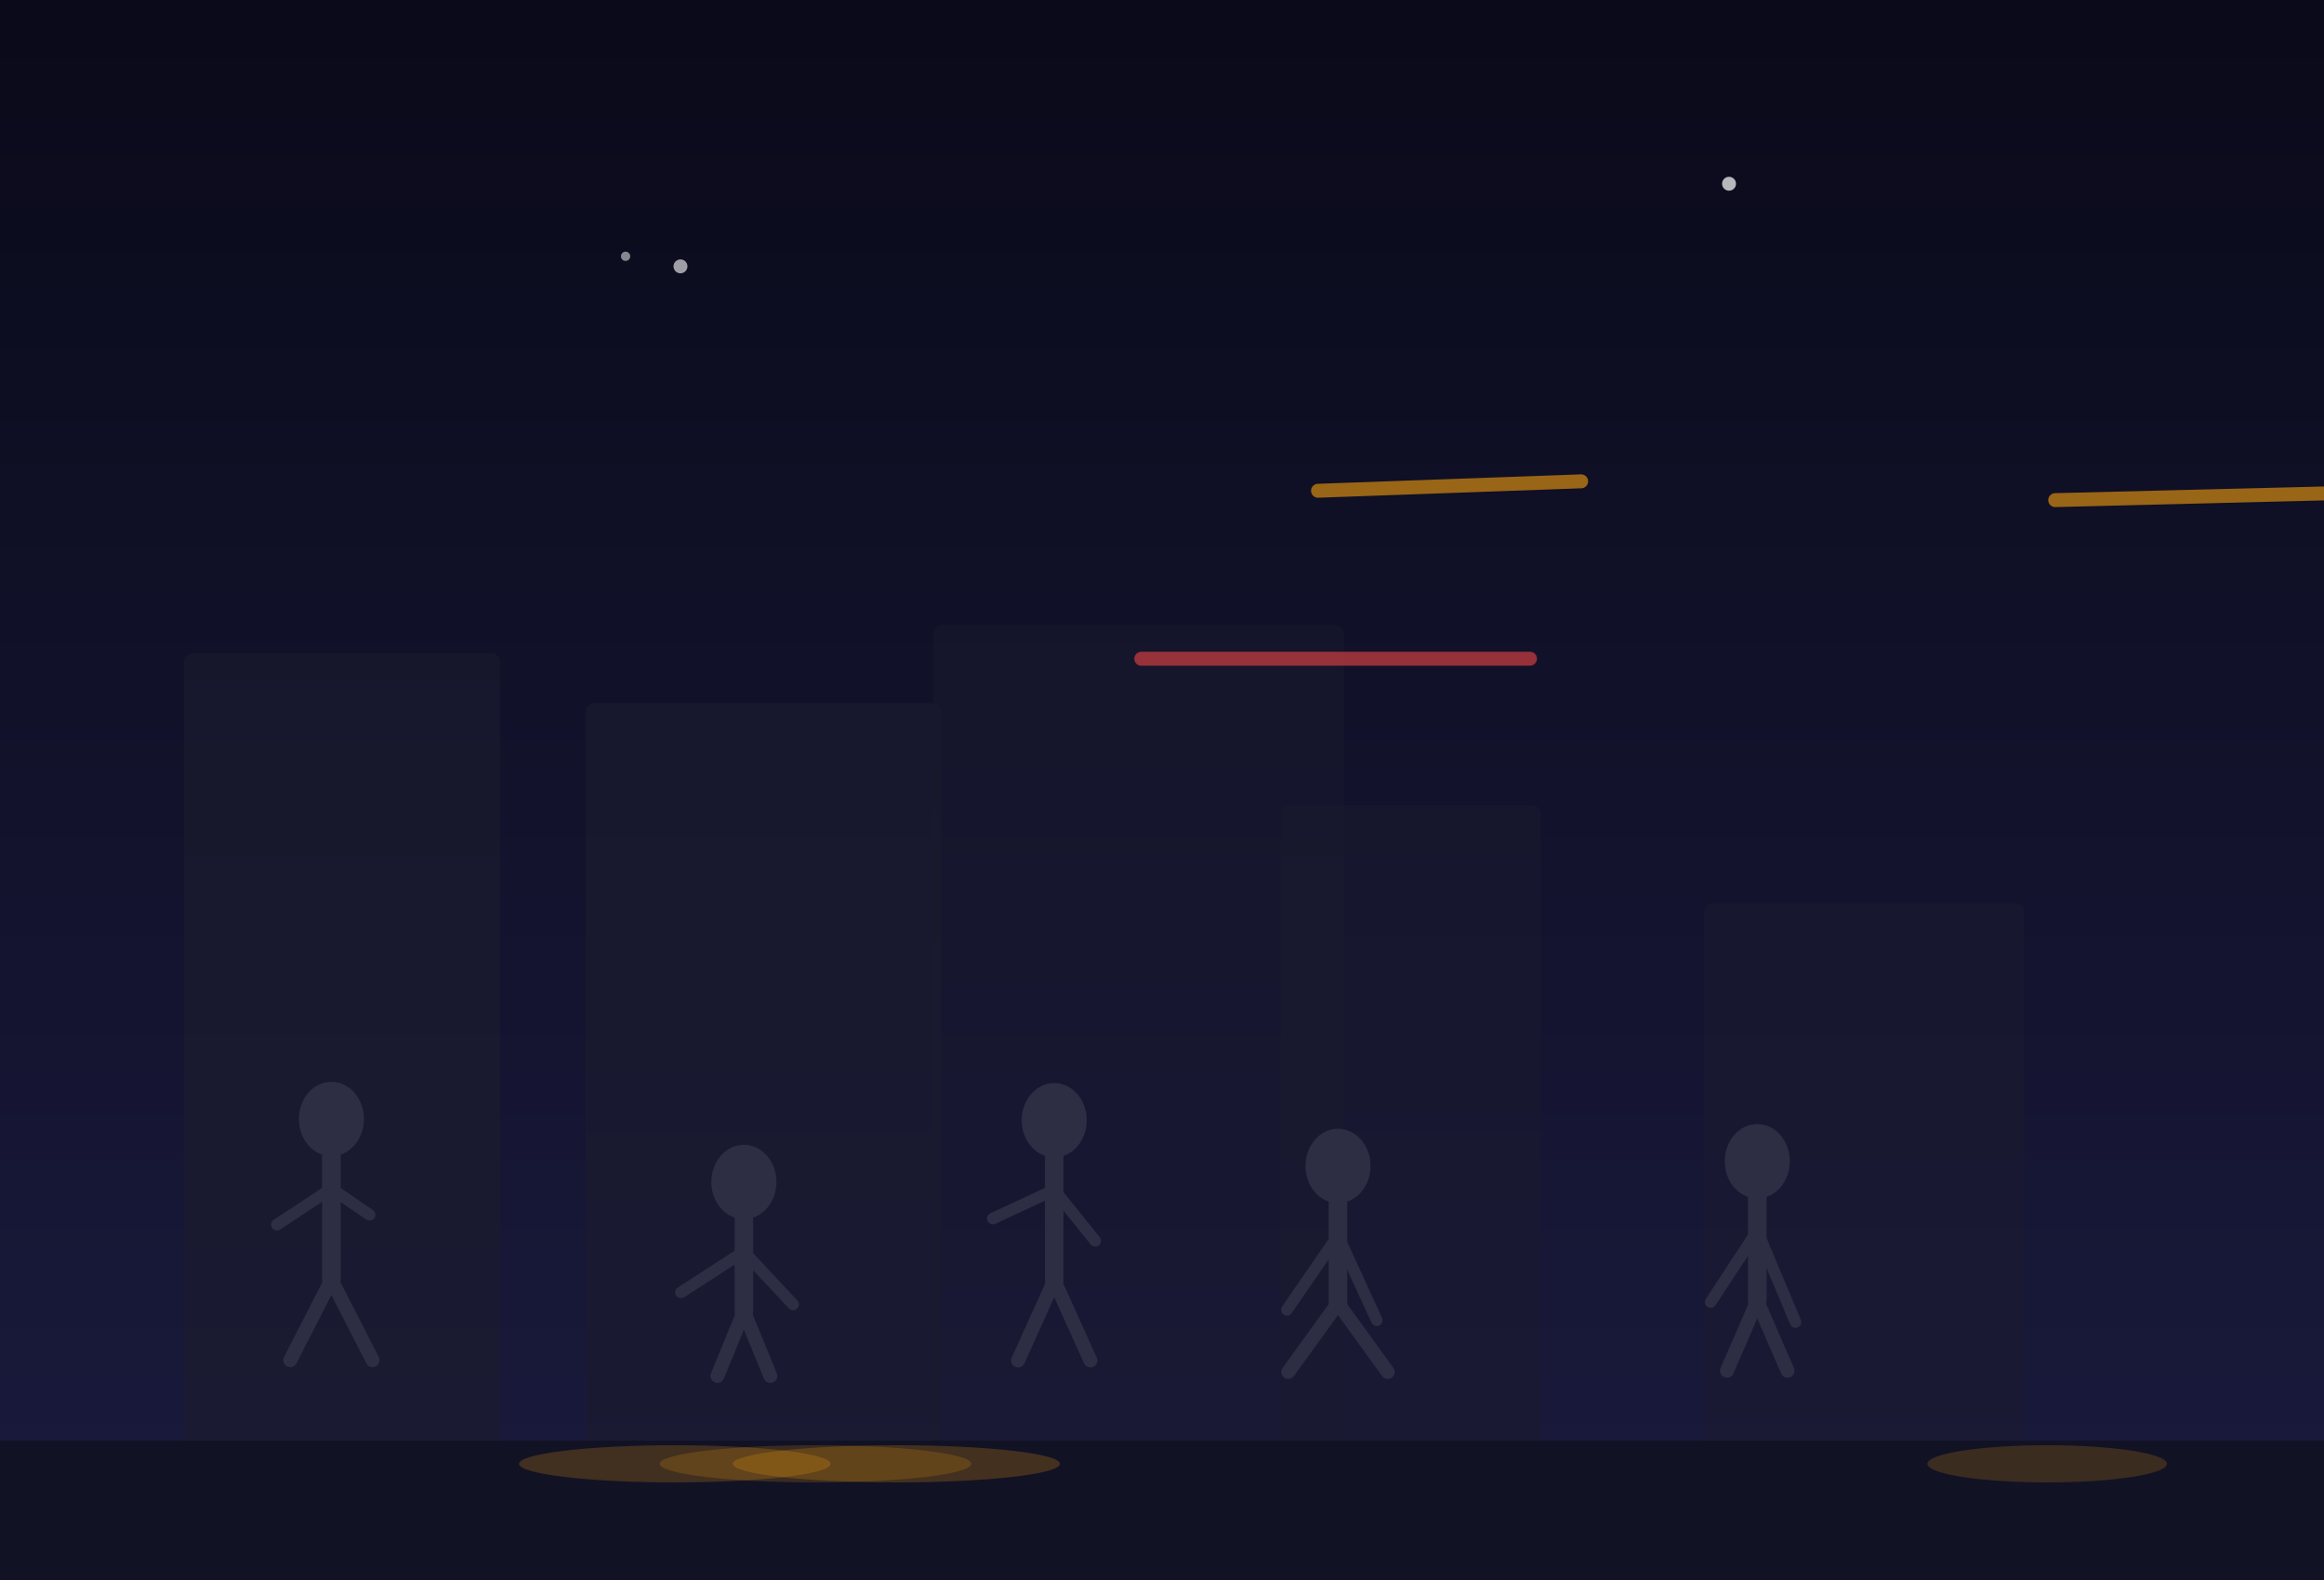
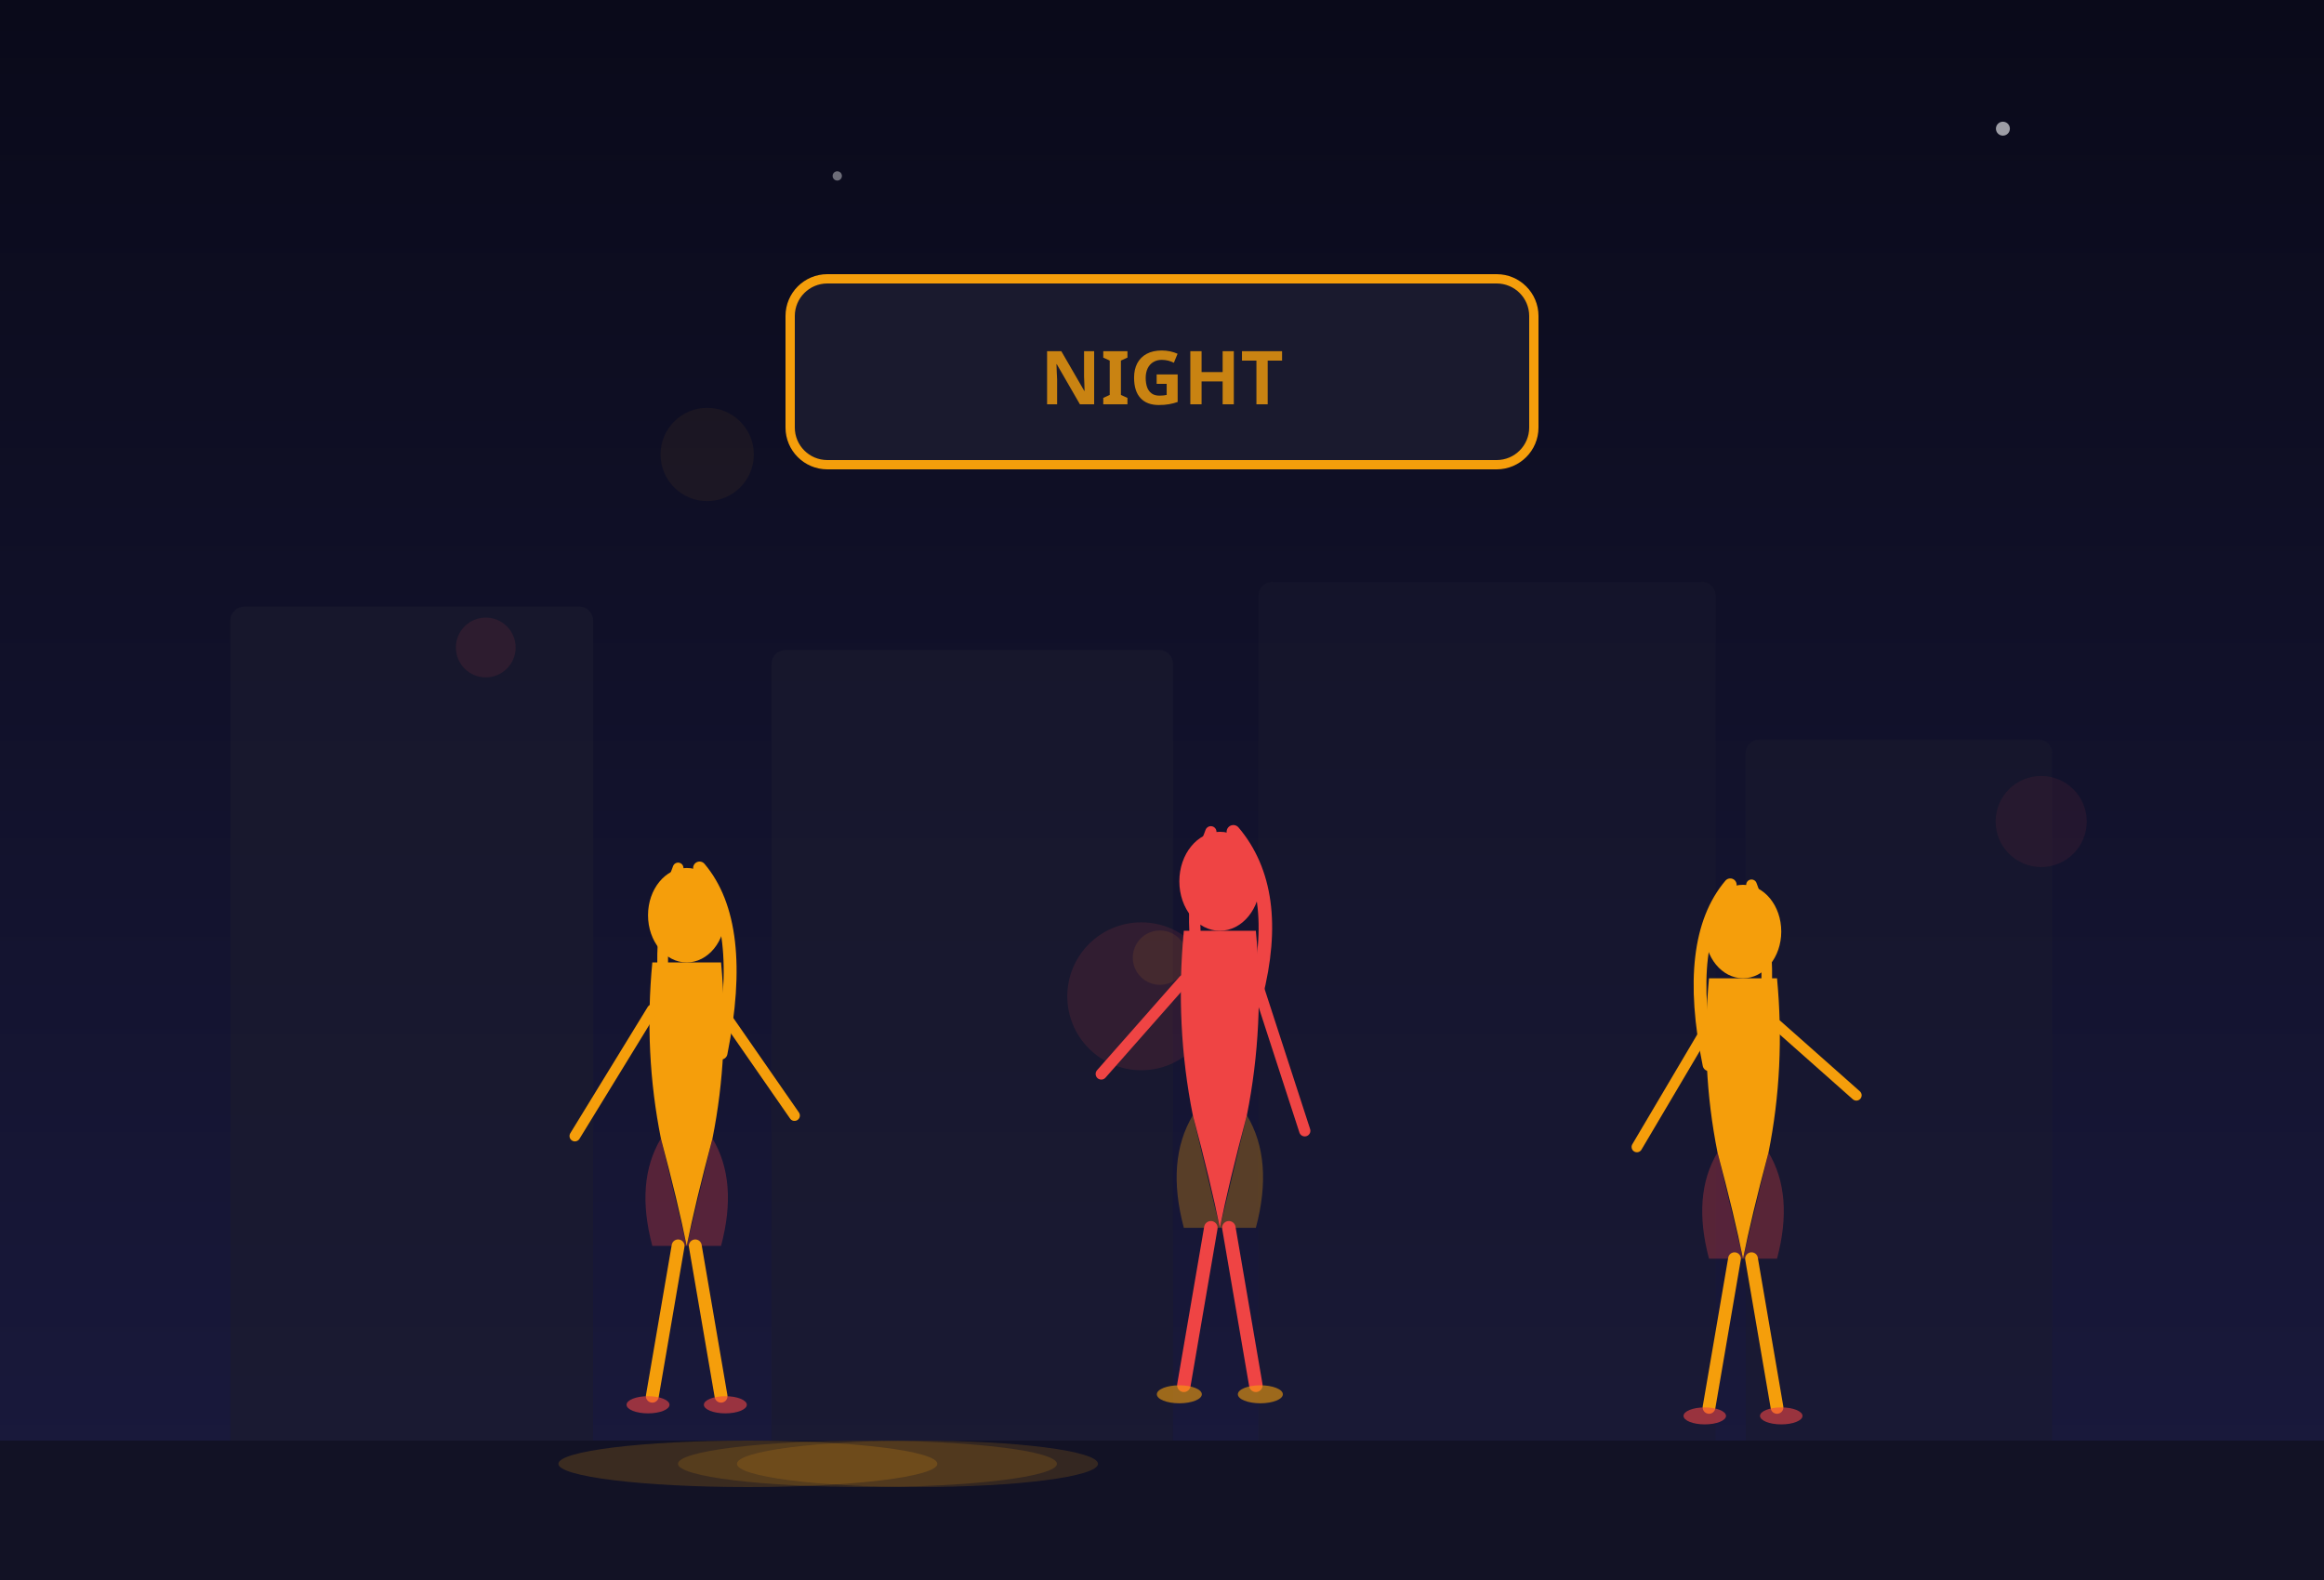
<svg xmlns="http://www.w3.org/2000/svg" viewBox="0 0 500 340" width="500" height="340">
  <defs>
    <linearGradient id="sky1" x1="0%" y1="0%" x2="0%" y2="100%">
      <stop offset="0%" style="stop-color:#0a0a1a" />
      <stop offset="100%" style="stop-color:#1a1a3e" />
    </linearGradient>
  </defs>
  <rect width="500" height="340" fill="url(#sky1)" />
-   <rect x="39.556" y="140.595" width="68.051" height="179.405" fill="#1a1a2e" opacity="0.676" rx="2" />
-   <rect x="126.003" y="151.269" width="76.376" height="168.731" fill="#1a1a2e" opacity="0.649" rx="2" />
-   <rect x="200.758" y="134.535" width="88.369" height="185.465" fill="#1a1a2e" opacity="0.436" rx="2" />
-   <rect x="275.589" y="173.286" width="55.937" height="146.714" fill="#1a1a2e" opacity="0.5" rx="2" />
-   <rect x="366.607" y="194.306" width="68.934" height="125.694" fill="#1a1a2e" opacity="0.498" rx="2" />
+   <rect x="49.556" y="130.521" width="78.051" height="189.479" fill="#1a1a2e" opacity="0.676" rx="3" />
+   <rect x="166.003" y="139.86" width="86.376" height="180.14" fill="#1a1a2e" opacity="0.649" rx="3" />
+   <rect x="270.758" y="125.218" width="98.369" height="194.782" fill="#1a1a2e" opacity="0.436" rx="3" />
+   <rect x="375.589" y="159.125" width="65.937" height="160.875" fill="#1a1a2e" opacity="0.5" rx="3" />
+   <rect x="170" y="60" width="160" height="40" rx="8" fill="#1a1a2e" stroke="#f59e0b" stroke-width="2" />
+   <text x="250" y="87" text-anchor="middle" font-family="sans-serif" font-size="16" font-weight="700" fill="#f59e0b" opacity="0.8">NIGHT</text>
+   <circle cx="104.51" cy="139.332" r="6.432" fill="#ef4444" opacity="0.103" />
+   <circle cx="249.563" cy="206.075" r="5.849" fill="#f59e0b" opacity="0.096" />
+   <circle cx="152.151" cy="97.797" r="10.031" fill="#f59e0b" opacity="0.062" />
+   <circle cx="439.158" cy="176.781" r="9.801" fill="#ef4444" opacity="0.078" />
+   <circle cx="245.537" cy="214.39" r="15.91" fill="#ef4444" opacity="0.119" />
  <rect x="0" y="310" width="500" height="30" fill="#121225" />
-   <ellipse cx="145.177" cy="315" rx="33.513" ry="4" fill="#f59e0b" opacity="0.208" />
-   <ellipse cx="175.445" cy="315" rx="33.516" ry="4" fill="#f59e0b" opacity="0.179" />
-   <ellipse cx="440.438" cy="315" rx="25.766" ry="4" fill="#f59e0b" opacity="0.182" />
-   <ellipse cx="192.853" cy="315" rx="35.197" ry="4" fill="#f59e0b" opacity="0.215" />
-   <line x1="283.563" y1="105.607" x2="340.183" y2="103.577" stroke="#f59e0b" stroke-width="3" opacity="0.6" stroke-linecap="round" />
-   <line x1="245.537" y1="141.756" x2="329.177" y2="141.749" stroke="#ef4444" stroke-width="3" opacity="0.6" stroke-linecap="round" />
-   <line x1="442.166" y1="107.621" x2="505.885" y2="106.039" stroke="#f59e0b" stroke-width="3" opacity="0.6" stroke-linecap="round" />
-   <g transform="translate(71.29988,240.7927)">
-     <ellipse cx="0" cy="0" rx="7" ry="8" fill="#2d2d44" />
-     <line x1="0" y1="8" x2="0" y2="34.604" stroke="#2d2d44" stroke-width="4" stroke-linecap="round" />
-     <line x1="0" y1="34.604" x2="-8.859" y2="51.905" stroke="#2d2d44" stroke-width="3" stroke-linecap="round" />
-     <line x1="0" y1="34.604" x2="8.859" y2="51.905" stroke="#2d2d44" stroke-width="3" stroke-linecap="round" />
-     <line x1="0" y1="15" x2="-11.734" y2="22.751" stroke="#2d2d44" stroke-width="2.5" stroke-linecap="round" />
-     <line x1="0" y1="15" x2="8.221" y2="20.616" stroke="#2d2d44" stroke-width="2.5" stroke-linecap="round" />
+   <ellipse cx="197.389" cy="315" rx="38.836" ry="5" fill="#f59e0b" opacity="0.154" />
+   <ellipse cx="160.9" cy="315" rx="40.765" ry="5" fill="#f59e0b" opacity="0.178" />
+   <ellipse cx="186.628" cy="315" rx="40.768" ry="5" fill="#f59e0b" opacity="0.149" />
+   <g transform="translate(147.7381,245) scale(0.9240881)">
+     <ellipse cx="0" cy="-52" rx="9" ry="11" fill="#f59e0b" />
+     <path d="M3,-63 Q14,-50 8,-19.9" stroke="#f59e0b" stroke-width="3" fill="none" stroke-linecap="round" />
+     <path d="M-2,-63 Q-8,-48 -4,-22.9" stroke="#f59e0b" stroke-width="2.5" fill="none" stroke-linecap="round" />
+     <path d="M-8,-41 Q-10,-20 -6,0 Q-2,15 0,25 Q2,15 6,0 Q10,-20 8,-41 Z" fill="#f59e0b" />
+     <path d="M-6,0 Q-12,10 -8,25 L0,25 Z" fill="#ef4444" opacity="0.3" />
+     <path d="M6,0 Q12,10 8,25 L0,25 Z" fill="#ef4444" opacity="0.3" />
+     <line x1="-2" y1="25" x2="-8" y2="60" stroke="#f59e0b" stroke-width="3" stroke-linecap="round" />
+     <line x1="2" y1="25" x2="8" y2="60" stroke="#f59e0b" stroke-width="3" stroke-linecap="round" />
+     <ellipse cx="-9" cy="62" rx="5" ry="2" fill="#ef4444" opacity="0.6" />
+     <ellipse cx="9" cy="62" rx="5" ry="2" fill="#ef4444" opacity="0.6" />
+     <line x1="-8" y1="-30" x2="-26.029" y2="-0.583" stroke="#f59e0b" stroke-width="2.5" stroke-linecap="round" />
+     <line x1="8" y1="-30" x2="25.104" y2="-5.353" stroke="#f59e0b" stroke-width="2.5" stroke-linecap="round" />
  </g>
-   <g transform="translate(160.0435,254.3491)">
-     <ellipse cx="0" cy="0" rx="7" ry="8" fill="#2d2d44" />
-     <line x1="0" y1="8" x2="0" y2="27.825" stroke="#2d2d44" stroke-width="4" stroke-linecap="round" />
-     <line x1="0" y1="27.825" x2="-5.692" y2="41.738" stroke="#2d2d44" stroke-width="3" stroke-linecap="round" />
-     <line x1="0" y1="27.825" x2="5.692" y2="41.738" stroke="#2d2d44" stroke-width="3" stroke-linecap="round" />
-     <line x1="0" y1="15" x2="-13.533" y2="23.752" stroke="#2d2d44" stroke-width="2.5" stroke-linecap="round" />
-     <line x1="0" y1="15" x2="10.572" y2="26.345" stroke="#2d2d44" stroke-width="2.5" stroke-linecap="round" />
+   <g transform="translate(262.447,240) scale(0.96834)">
+     <ellipse cx="0" cy="-52" rx="9" ry="11" fill="#ef4444" />
+     <path d="M3,-63 Q14,-50 8,-26.447" stroke="#ef4444" stroke-width="3" fill="none" stroke-linecap="round" />
+     <path d="M-2,-63 Q-8,-48 -4,-29.447" stroke="#ef4444" stroke-width="2.5" fill="none" stroke-linecap="round" />
+     <path d="M-8,-41 Q-10,-20 -6,0 Q-2,15 0,25 Q2,15 6,0 Q10,-20 8,-41 Z" fill="#ef4444" />
+     <path d="M-6,0 Q-12,10 -8,25 L0,25 Z" fill="#f59e0b" opacity="0.3" />
+     <path d="M6,0 Q12,10 8,25 L0,25 Z" fill="#f59e0b" opacity="0.3" />
+     <line x1="-2" y1="25" x2="-8" y2="60" stroke="#ef4444" stroke-width="3" stroke-linecap="round" />
+     <line x1="2" y1="25" x2="8" y2="60" stroke="#ef4444" stroke-width="3" stroke-linecap="round" />
+     <ellipse cx="-9" cy="62" rx="5" ry="2" fill="#f59e0b" opacity="0.6" />
+     <ellipse cx="9" cy="62" rx="5" ry="2" fill="#f59e0b" opacity="0.6" />
+     <line x1="-8" y1="-30" x2="-26.348" y2="-9.186" stroke="#ef4444" stroke-width="2.5" stroke-linecap="round" />
+     <line x1="8" y1="-30" x2="18.865" y2="3.443" stroke="#ef4444" stroke-width="2.5" stroke-linecap="round" />
  </g>
-   <g transform="translate(226.8138,241.0588)">
-     <ellipse cx="0" cy="0" rx="7" ry="8" fill="#2d2d44" />
-     <line x1="0" y1="8" x2="0" y2="34.471" stroke="#2d2d44" stroke-width="4" stroke-linecap="round" />
-     <line x1="0" y1="34.471" x2="-7.784" y2="51.706" stroke="#2d2d44" stroke-width="3" stroke-linecap="round" />
-     <line x1="0" y1="34.471" x2="7.784" y2="51.706" stroke="#2d2d44" stroke-width="3" stroke-linecap="round" />
-     <line x1="0" y1="15" x2="-13.202" y2="21.159" stroke="#2d2d44" stroke-width="2.5" stroke-linecap="round" />
-     <line x1="0" y1="15" x2="8.818" y2="25.95" stroke="#2d2d44" stroke-width="2.5" stroke-linecap="round" />
+   <g transform="translate(375.0033,248) scale(0.9142879)">
+     <ellipse cx="0" cy="-52" rx="9" ry="11" fill="#f59e0b" />
+     <path d="M-3,-63 Q-14,-50 -8,-20.655" stroke="#f59e0b" stroke-width="3" fill="none" stroke-linecap="round" />
+     <path d="M2,-63 Q8,-48 4,-23.655" stroke="#f59e0b" stroke-width="2.5" fill="none" stroke-linecap="round" />
+     <path d="M-8,-41 Q-10,-20 -6,0 Q-2,15 0,25 Q2,15 6,0 Q10,-20 8,-41 Z" fill="#f59e0b" />
+     <path d="M-6,0 Q-12,10 -8,25 L0,25 Z" fill="#ef4444" opacity="0.3" />
+     <path d="M6,0 Q12,10 8,25 L0,25 Z" fill="#ef4444" opacity="0.3" />
+     <line x1="-2" y1="25" x2="-8" y2="60" stroke="#f59e0b" stroke-width="3" stroke-linecap="round" />
+     <line x1="2" y1="25" x2="8" y2="60" stroke="#f59e0b" stroke-width="3" stroke-linecap="round" />
+     <ellipse cx="-9" cy="62" rx="5" ry="2" fill="#ef4444" opacity="0.6" />
+     <ellipse cx="9" cy="62" rx="5" ry="2" fill="#ef4444" opacity="0.6" />
+     <line x1="-8" y1="-30" x2="-24.971" y2="-1.299" stroke="#f59e0b" stroke-width="2.5" stroke-linecap="round" />
+     <line x1="8" y1="-30" x2="26.669" y2="-13.455" stroke="#f59e0b" stroke-width="2.5" stroke-linecap="round" />
  </g>
-   <g transform="translate(287.8637,250.9037)">
-     <ellipse cx="0" cy="0" rx="7" ry="8" fill="#2d2d44" />
-     <line x1="0" y1="8" x2="0" y2="29.548" stroke="#2d2d44" stroke-width="4" stroke-linecap="round" />
-     <line x1="0" y1="29.548" x2="-10.7" y2="44.322" stroke="#2d2d44" stroke-width="3" stroke-linecap="round" />
-     <line x1="0" y1="29.548" x2="10.7" y2="44.322" stroke="#2d2d44" stroke-width="3" stroke-linecap="round" />
-     <line x1="0" y1="15" x2="-10.993" y2="30.956" stroke="#2d2d44" stroke-width="2.5" stroke-linecap="round" />
-     <line x1="0" y1="15" x2="8.34" y2="33.215" stroke="#2d2d44" stroke-width="2.5" stroke-linecap="round" />
-   </g>
-   <g transform="translate(378.0702,249.8925)">
-     <ellipse cx="0" cy="0" rx="7" ry="8" fill="#2d2d44" />
-     <line x1="0" y1="8" x2="0" y2="30.054" stroke="#2d2d44" stroke-width="4" stroke-linecap="round" />
-     <line x1="0" y1="30.054" x2="-6.512" y2="45.081" stroke="#2d2d44" stroke-width="3" stroke-linecap="round" />
-     <line x1="0" y1="30.054" x2="6.512" y2="45.081" stroke="#2d2d44" stroke-width="3" stroke-linecap="round" />
-     <line x1="0" y1="15" x2="-10.012" y2="30.282" stroke="#2d2d44" stroke-width="2.5" stroke-linecap="round" />
-     <line x1="0" y1="15" x2="8.219" y2="34.593" stroke="#2d2d44" stroke-width="2.5" stroke-linecap="round" />
-   </g>
-   <circle cx="371.995" cy="39.54" r="1.5" fill="#fff" opacity="0.7" />
-   <circle cx="134.596" cy="55.155" r="1" fill="#fff" opacity="0.5" />
-   <circle cx="146.401" cy="57.317" r="1.5" fill="#fff" opacity="0.6" />
+   <circle cx="430.917" cy="27.688" r="1.5" fill="#fff" opacity="0.6" />
+   <circle cx="180.135" cy="37.857" r="1" fill="#fff" opacity="0.4" />
</svg>
